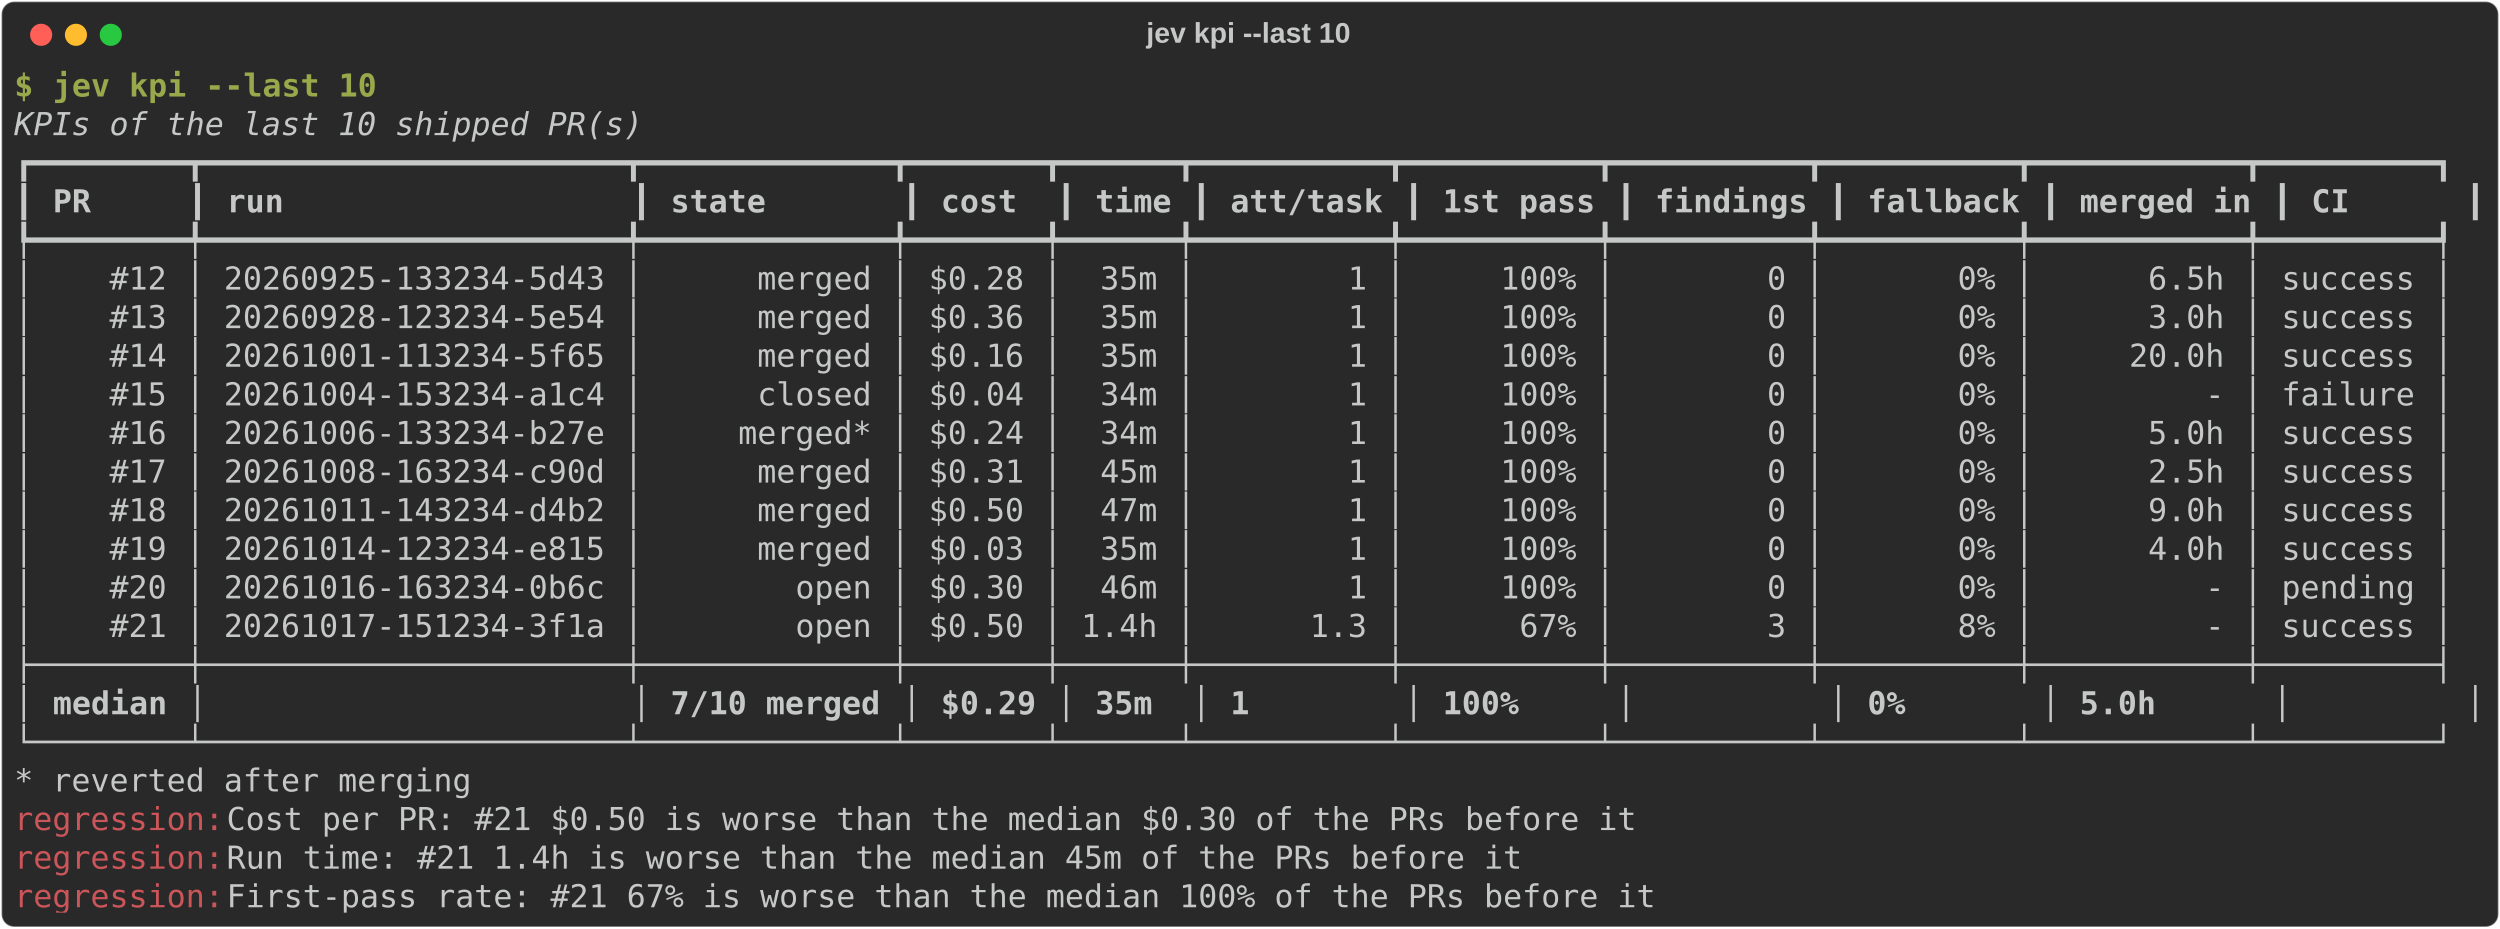
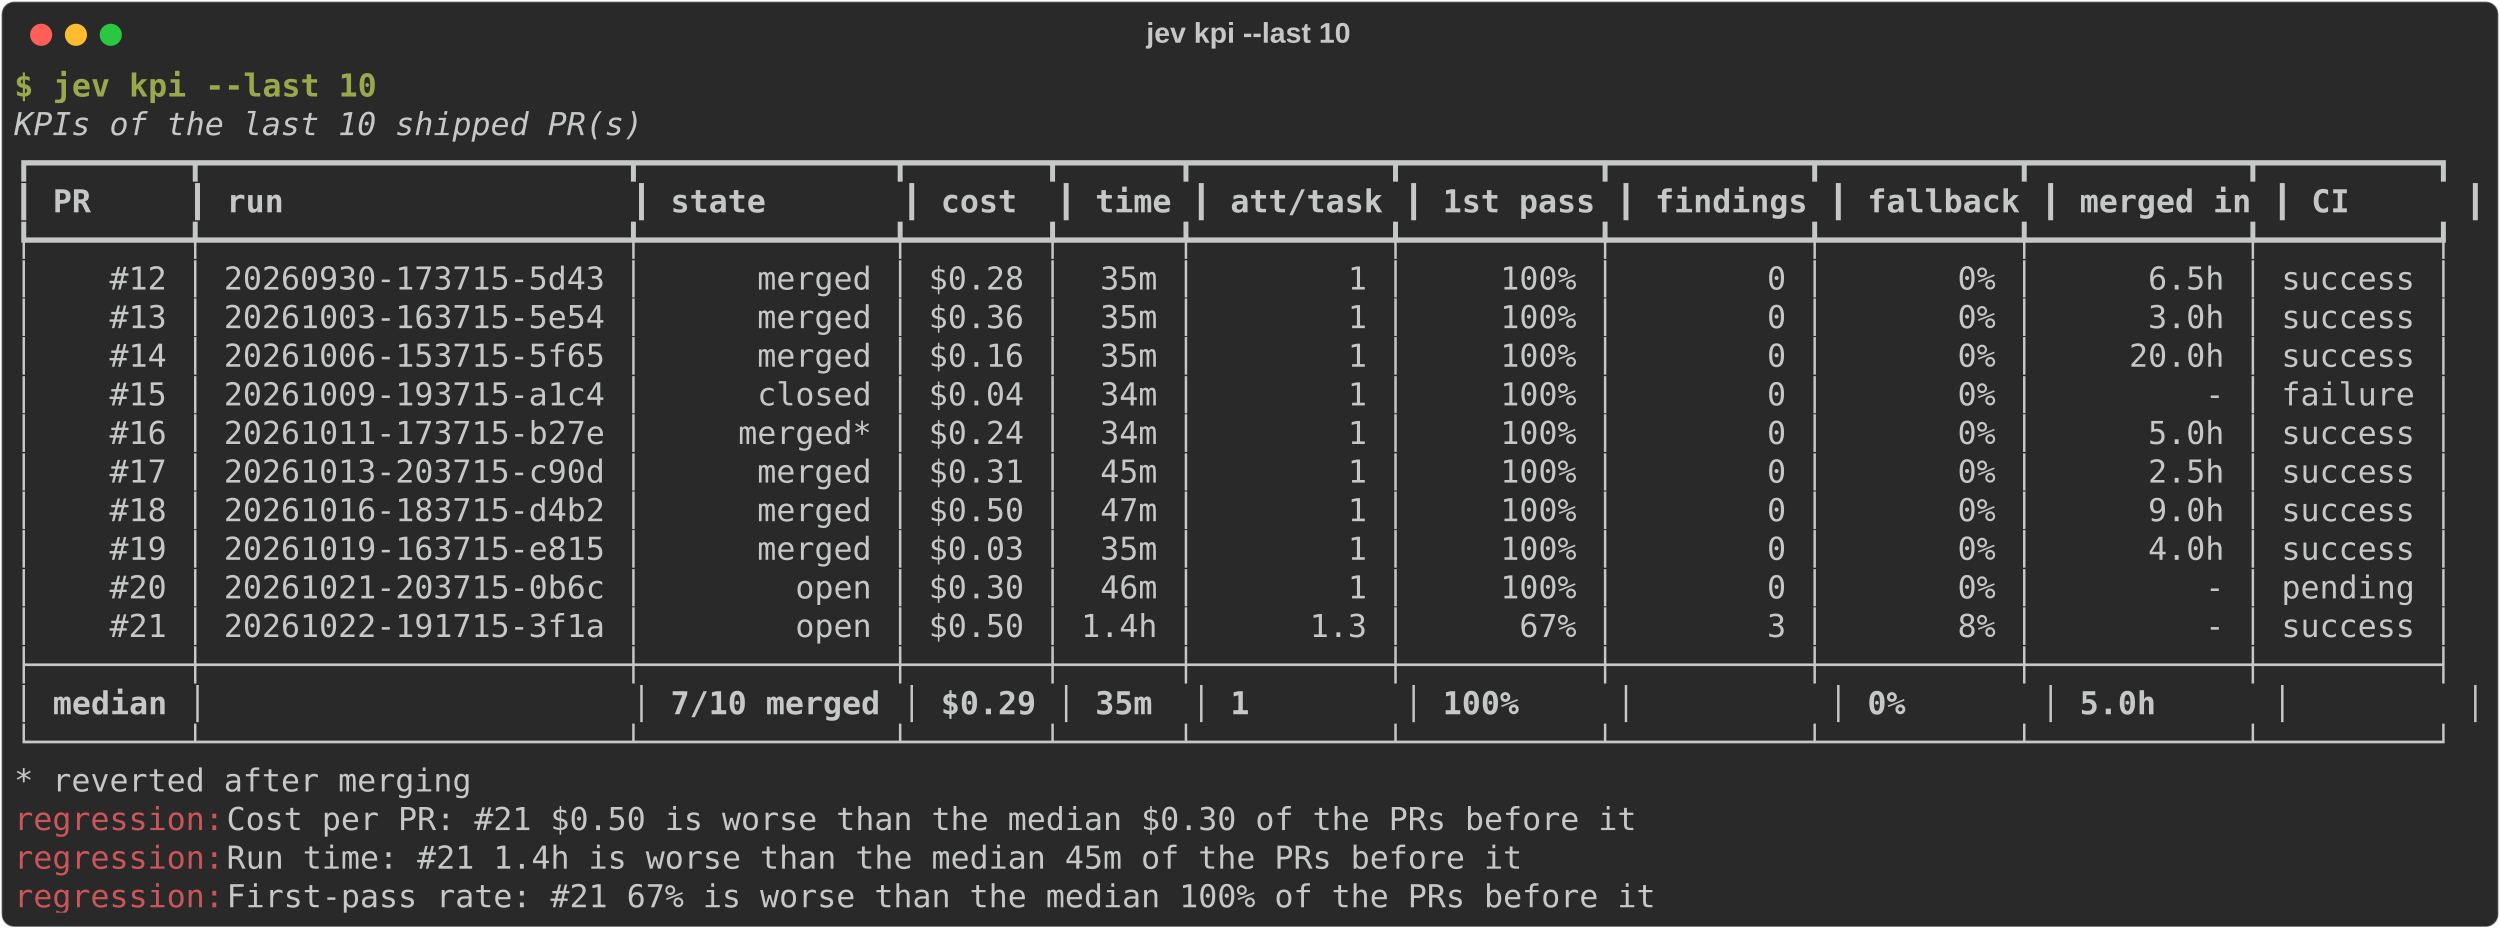
<svg xmlns="http://www.w3.org/2000/svg" class="rich-terminal" viewBox="0 0 1580 586.8">
  <style>

    @font-face {
        font-family: "Fira Code";
        src: local("FiraCode-Regular"),
                url("https://cdnjs.cloudflare.com/ajax/libs/firacode/6.2.0/woff2/FiraCode-Regular.woff2") format("woff2"),
                url("https://cdnjs.cloudflare.com/ajax/libs/firacode/6.2.0/woff/FiraCode-Regular.woff") format("woff");
        font-style: normal;
        font-weight: 400;
    }
    @font-face {
        font-family: "Fira Code";
        src: local("FiraCode-Bold"),
                url("https://cdnjs.cloudflare.com/ajax/libs/firacode/6.2.0/woff2/FiraCode-Bold.woff2") format("woff2"),
                url("https://cdnjs.cloudflare.com/ajax/libs/firacode/6.2.0/woff/FiraCode-Bold.woff") format("woff");
        font-style: bold;
        font-weight: 700;
    }

-     .terminal-1858556125-matrix {
+     .terminal-4103426316-matrix {
        font-family: Fira Code, monospace;
        font-size: 20px;
        line-height: 24.4px;
        font-variant-east-asian: full-width;
    }

-     .terminal-1858556125-title {
+     .terminal-4103426316-title {
        font-size: 18px;
        font-weight: bold;
        font-family: arial;
    }

-     .terminal-1858556125-r1 { fill: #98a84b;font-weight: bold }
- .terminal-1858556125-r2 { fill: #c5c8c6 }
- .terminal-1858556125-r3 { fill: #c5c8c6;font-style: italic; }
- .terminal-1858556125-r4 { fill: #c5c8c6;font-weight: bold }
- .terminal-1858556125-r5 { fill: #cc555a }
+     .terminal-4103426316-r1 { fill: #98a84b;font-weight: bold }
+ .terminal-4103426316-r2 { fill: #c5c8c6 }
+ .terminal-4103426316-r3 { fill: #c5c8c6;font-style: italic; }
+ .terminal-4103426316-r4 { fill: #c5c8c6;font-weight: bold }
+ .terminal-4103426316-r5 { fill: #cc555a }
    </style>
  <defs>
-     <clipPath id="terminal-1858556125-clip-terminal">
+     <clipPath id="terminal-4103426316-clip-terminal">
      <rect x="0" y="0" width="1560.6" height="535.8" />
    </clipPath>
-     <clipPath id="terminal-1858556125-line-0">
+     <clipPath id="terminal-4103426316-line-0">
      <rect x="0" y="1.5" width="1561.6" height="24.65" />
    </clipPath>
-     <clipPath id="terminal-1858556125-line-1">
+     <clipPath id="terminal-4103426316-line-1">
      <rect x="0" y="25.9" width="1561.6" height="24.65" />
    </clipPath>
-     <clipPath id="terminal-1858556125-line-2">
+     <clipPath id="terminal-4103426316-line-2">
      <rect x="0" y="50.3" width="1561.6" height="24.65" />
    </clipPath>
-     <clipPath id="terminal-1858556125-line-3">
+     <clipPath id="terminal-4103426316-line-3">
      <rect x="0" y="74.7" width="1561.6" height="24.65" />
    </clipPath>
-     <clipPath id="terminal-1858556125-line-4">
+     <clipPath id="terminal-4103426316-line-4">
      <rect x="0" y="99.1" width="1561.6" height="24.65" />
    </clipPath>
-     <clipPath id="terminal-1858556125-line-5">
+     <clipPath id="terminal-4103426316-line-5">
      <rect x="0" y="123.5" width="1561.6" height="24.65" />
    </clipPath>
-     <clipPath id="terminal-1858556125-line-6">
+     <clipPath id="terminal-4103426316-line-6">
      <rect x="0" y="147.9" width="1561.6" height="24.65" />
    </clipPath>
-     <clipPath id="terminal-1858556125-line-7">
+     <clipPath id="terminal-4103426316-line-7">
      <rect x="0" y="172.3" width="1561.6" height="24.65" />
    </clipPath>
-     <clipPath id="terminal-1858556125-line-8">
+     <clipPath id="terminal-4103426316-line-8">
      <rect x="0" y="196.7" width="1561.6" height="24.65" />
    </clipPath>
-     <clipPath id="terminal-1858556125-line-9">
+     <clipPath id="terminal-4103426316-line-9">
      <rect x="0" y="221.1" width="1561.6" height="24.65" />
    </clipPath>
-     <clipPath id="terminal-1858556125-line-10">
+     <clipPath id="terminal-4103426316-line-10">
      <rect x="0" y="245.5" width="1561.6" height="24.65" />
    </clipPath>
-     <clipPath id="terminal-1858556125-line-11">
+     <clipPath id="terminal-4103426316-line-11">
      <rect x="0" y="269.9" width="1561.6" height="24.65" />
    </clipPath>
-     <clipPath id="terminal-1858556125-line-12">
+     <clipPath id="terminal-4103426316-line-12">
      <rect x="0" y="294.3" width="1561.6" height="24.65" />
    </clipPath>
-     <clipPath id="terminal-1858556125-line-13">
+     <clipPath id="terminal-4103426316-line-13">
      <rect x="0" y="318.7" width="1561.6" height="24.65" />
    </clipPath>
-     <clipPath id="terminal-1858556125-line-14">
+     <clipPath id="terminal-4103426316-line-14">
      <rect x="0" y="343.1" width="1561.6" height="24.65" />
    </clipPath>
-     <clipPath id="terminal-1858556125-line-15">
+     <clipPath id="terminal-4103426316-line-15">
      <rect x="0" y="367.5" width="1561.6" height="24.65" />
    </clipPath>
-     <clipPath id="terminal-1858556125-line-16">
+     <clipPath id="terminal-4103426316-line-16">
      <rect x="0" y="391.9" width="1561.6" height="24.65" />
    </clipPath>
-     <clipPath id="terminal-1858556125-line-17">
+     <clipPath id="terminal-4103426316-line-17">
      <rect x="0" y="416.3" width="1561.6" height="24.65" />
    </clipPath>
-     <clipPath id="terminal-1858556125-line-18">
+     <clipPath id="terminal-4103426316-line-18">
      <rect x="0" y="440.7" width="1561.6" height="24.65" />
    </clipPath>
-     <clipPath id="terminal-1858556125-line-19">
+     <clipPath id="terminal-4103426316-line-19">
      <rect x="0" y="465.1" width="1561.6" height="24.65" />
    </clipPath>
-     <clipPath id="terminal-1858556125-line-20">
+     <clipPath id="terminal-4103426316-line-20">
      <rect x="0" y="489.5" width="1561.6" height="24.65" />
    </clipPath>
  </defs>
  <rect fill="#292929" stroke="rgba(255,255,255,0.35)" stroke-width="1" x="1" y="1" width="1578" height="584.8" rx="8" />
-   <text class="terminal-1858556125-title" fill="#c5c8c6" text-anchor="middle" x="789" y="27">jev kpi --last 10</text>
+   <text class="terminal-4103426316-title" fill="#c5c8c6" text-anchor="middle" x="789" y="27">jev kpi --last 10</text>
  <g transform="translate(26,22)">
    <circle cx="0" cy="0" r="7" fill="#ff5f57" />
    <circle cx="22" cy="0" r="7" fill="#febc2e" />
    <circle cx="44" cy="0" r="7" fill="#28c840" />
  </g>
-   <g transform="translate(9, 41)" clip-path="url(#terminal-1858556125-clip-terminal)">
-     <g class="terminal-1858556125-matrix">
-       <text class="terminal-1858556125-r1" x="0" y="20" textLength="24.4" clip-path="url(#terminal-1858556125-line-0)">$ </text>
-       <text class="terminal-1858556125-r1" x="24.4" y="20" textLength="207.4" clip-path="url(#terminal-1858556125-line-0)">jev kpi --last 10</text>
-       <text class="terminal-1858556125-r2" x="1561.6" y="20" textLength="12.2" clip-path="url(#terminal-1858556125-line-0)">
- </text>
-       <text class="terminal-1858556125-r3" x="0" y="44.4" textLength="1561.6" clip-path="url(#terminal-1858556125-line-1)">                                               KPIs of the last 10 shipped PR(s)                                                </text>
-       <text class="terminal-1858556125-r2" x="1561.6" y="44.4" textLength="12.2" clip-path="url(#terminal-1858556125-line-1)">
- </text>
-       <text class="terminal-1858556125-r2" x="0" y="68.8" textLength="1561.6" clip-path="url(#terminal-1858556125-line-2)">┏━━━━━━━━┳━━━━━━━━━━━━━━━━━━━━━━┳━━━━━━━━━━━━━┳━━━━━━━┳━━━━━━┳━━━━━━━━━━┳━━━━━━━━━━┳━━━━━━━━━━┳━━━━━━━━━━┳━━━━━━━━━━━┳━━━━━━━━━┓</text>
-       <text class="terminal-1858556125-r2" x="1561.6" y="68.8" textLength="12.2" clip-path="url(#terminal-1858556125-line-2)">
- </text>
-       <text class="terminal-1858556125-r2" x="0" y="93.2" textLength="12.2" clip-path="url(#terminal-1858556125-line-3)">┃</text>
-       <text class="terminal-1858556125-r4" x="24.4" y="93.2" textLength="73.2" clip-path="url(#terminal-1858556125-line-3)">    PR</text>
-       <text class="terminal-1858556125-r2" x="109.8" y="93.2" textLength="12.2" clip-path="url(#terminal-1858556125-line-3)">┃</text>
-       <text class="terminal-1858556125-r4" x="134.2" y="93.2" textLength="244" clip-path="url(#terminal-1858556125-line-3)">run                 </text>
-       <text class="terminal-1858556125-r2" x="390.4" y="93.2" textLength="12.2" clip-path="url(#terminal-1858556125-line-3)">┃</text>
-       <text class="terminal-1858556125-r4" x="414.8" y="93.2" textLength="134.2" clip-path="url(#terminal-1858556125-line-3)">      state</text>
-       <text class="terminal-1858556125-r2" x="561.2" y="93.2" textLength="12.2" clip-path="url(#terminal-1858556125-line-3)">┃</text>
-       <text class="terminal-1858556125-r4" x="585.6" y="93.2" textLength="61" clip-path="url(#terminal-1858556125-line-3)"> cost</text>
-       <text class="terminal-1858556125-r2" x="658.8" y="93.2" textLength="12.2" clip-path="url(#terminal-1858556125-line-3)">┃</text>
-       <text class="terminal-1858556125-r4" x="683.2" y="93.2" textLength="48.8" clip-path="url(#terminal-1858556125-line-3)">time</text>
-       <text class="terminal-1858556125-r2" x="744.2" y="93.2" textLength="12.2" clip-path="url(#terminal-1858556125-line-3)">┃</text>
-       <text class="terminal-1858556125-r4" x="768.6" y="93.2" textLength="97.6" clip-path="url(#terminal-1858556125-line-3)">att/task</text>
-       <text class="terminal-1858556125-r2" x="878.4" y="93.2" textLength="12.2" clip-path="url(#terminal-1858556125-line-3)">┃</text>
-       <text class="terminal-1858556125-r4" x="902.8" y="93.2" textLength="97.6" clip-path="url(#terminal-1858556125-line-3)">1st pass</text>
-       <text class="terminal-1858556125-r2" x="1012.6" y="93.2" textLength="12.2" clip-path="url(#terminal-1858556125-line-3)">┃</text>
-       <text class="terminal-1858556125-r4" x="1037" y="93.2" textLength="97.6" clip-path="url(#terminal-1858556125-line-3)">findings</text>
-       <text class="terminal-1858556125-r2" x="1146.8" y="93.2" textLength="12.2" clip-path="url(#terminal-1858556125-line-3)">┃</text>
-       <text class="terminal-1858556125-r4" x="1171.2" y="93.2" textLength="97.6" clip-path="url(#terminal-1858556125-line-3)">fallback</text>
-       <text class="terminal-1858556125-r2" x="1281" y="93.2" textLength="12.2" clip-path="url(#terminal-1858556125-line-3)">┃</text>
-       <text class="terminal-1858556125-r4" x="1305.4" y="93.2" textLength="109.8" clip-path="url(#terminal-1858556125-line-3)">merged in</text>
-       <text class="terminal-1858556125-r2" x="1427.4" y="93.2" textLength="12.2" clip-path="url(#terminal-1858556125-line-3)">┃</text>
-       <text class="terminal-1858556125-r4" x="1451.8" y="93.2" textLength="85.4" clip-path="url(#terminal-1858556125-line-3)">     CI</text>
-       <text class="terminal-1858556125-r2" x="1549.4" y="93.2" textLength="12.2" clip-path="url(#terminal-1858556125-line-3)">┃</text>
-       <text class="terminal-1858556125-r2" x="1561.6" y="93.2" textLength="12.2" clip-path="url(#terminal-1858556125-line-3)">
- </text>
-       <text class="terminal-1858556125-r2" x="0" y="117.6" textLength="1561.6" clip-path="url(#terminal-1858556125-line-4)">┡━━━━━━━━╇━━━━━━━━━━━━━━━━━━━━━━╇━━━━━━━━━━━━━╇━━━━━━━╇━━━━━━╇━━━━━━━━━━╇━━━━━━━━━━╇━━━━━━━━━━╇━━━━━━━━━━╇━━━━━━━━━━━╇━━━━━━━━━┩</text>
-       <text class="terminal-1858556125-r2" x="1561.6" y="117.6" textLength="12.2" clip-path="url(#terminal-1858556125-line-4)">
- </text>
-       <text class="terminal-1858556125-r2" x="0" y="142" textLength="1561.6" clip-path="url(#terminal-1858556125-line-5)">│    #12 │ 20260925-133234-5d43 │      merged │ $0.28 │  35m │        1 │     100% │        0 │       0% │      6.5h │ success │</text>
-       <text class="terminal-1858556125-r2" x="1561.6" y="142" textLength="12.2" clip-path="url(#terminal-1858556125-line-5)">
- </text>
-       <text class="terminal-1858556125-r2" x="0" y="166.4" textLength="1561.6" clip-path="url(#terminal-1858556125-line-6)">│    #13 │ 20260928-123234-5e54 │      merged │ $0.36 │  35m │        1 │     100% │        0 │       0% │      3.0h │ success │</text>
-       <text class="terminal-1858556125-r2" x="1561.6" y="166.4" textLength="12.2" clip-path="url(#terminal-1858556125-line-6)">
- </text>
-       <text class="terminal-1858556125-r2" x="0" y="190.8" textLength="1561.6" clip-path="url(#terminal-1858556125-line-7)">│    #14 │ 20261001-113234-5f65 │      merged │ $0.16 │  35m │        1 │     100% │        0 │       0% │     20.0h │ success │</text>
-       <text class="terminal-1858556125-r2" x="1561.6" y="190.8" textLength="12.2" clip-path="url(#terminal-1858556125-line-7)">
- </text>
-       <text class="terminal-1858556125-r2" x="0" y="215.2" textLength="1561.6" clip-path="url(#terminal-1858556125-line-8)">│    #15 │ 20261004-153234-a1c4 │      closed │ $0.04 │  34m │        1 │     100% │        0 │       0% │         - │ failure │</text>
-       <text class="terminal-1858556125-r2" x="1561.6" y="215.2" textLength="12.2" clip-path="url(#terminal-1858556125-line-8)">
- </text>
-       <text class="terminal-1858556125-r2" x="0" y="239.6" textLength="1561.6" clip-path="url(#terminal-1858556125-line-9)">│    #16 │ 20261006-133234-b27e │     merged* │ $0.24 │  34m │        1 │     100% │        0 │       0% │      5.0h │ success │</text>
-       <text class="terminal-1858556125-r2" x="1561.6" y="239.6" textLength="12.2" clip-path="url(#terminal-1858556125-line-9)">
- </text>
-       <text class="terminal-1858556125-r2" x="0" y="264" textLength="1561.6" clip-path="url(#terminal-1858556125-line-10)">│    #17 │ 20261008-163234-c90d │      merged │ $0.31 │  45m │        1 │     100% │        0 │       0% │      2.5h │ success │</text>
-       <text class="terminal-1858556125-r2" x="1561.6" y="264" textLength="12.2" clip-path="url(#terminal-1858556125-line-10)">
- </text>
-       <text class="terminal-1858556125-r2" x="0" y="288.4" textLength="1561.6" clip-path="url(#terminal-1858556125-line-11)">│    #18 │ 20261011-143234-d4b2 │      merged │ $0.50 │  47m │        1 │     100% │        0 │       0% │      9.0h │ success │</text>
-       <text class="terminal-1858556125-r2" x="1561.6" y="288.4" textLength="12.2" clip-path="url(#terminal-1858556125-line-11)">
- </text>
-       <text class="terminal-1858556125-r2" x="0" y="312.8" textLength="1561.6" clip-path="url(#terminal-1858556125-line-12)">│    #19 │ 20261014-123234-e815 │      merged │ $0.03 │  35m │        1 │     100% │        0 │       0% │      4.0h │ success │</text>
-       <text class="terminal-1858556125-r2" x="1561.6" y="312.8" textLength="12.2" clip-path="url(#terminal-1858556125-line-12)">
- </text>
-       <text class="terminal-1858556125-r2" x="0" y="337.2" textLength="1561.6" clip-path="url(#terminal-1858556125-line-13)">│    #20 │ 20261016-163234-0b6c │        open │ $0.30 │  46m │        1 │     100% │        0 │       0% │         - │ pending │</text>
-       <text class="terminal-1858556125-r2" x="1561.6" y="337.2" textLength="12.2" clip-path="url(#terminal-1858556125-line-13)">
- </text>
-       <text class="terminal-1858556125-r2" x="0" y="361.6" textLength="1561.6" clip-path="url(#terminal-1858556125-line-14)">│    #21 │ 20261017-151234-3f1a │        open │ $0.50 │ 1.4h │      1.3 │      67% │        3 │       8% │         - │ success │</text>
-       <text class="terminal-1858556125-r2" x="1561.6" y="361.6" textLength="12.2" clip-path="url(#terminal-1858556125-line-14)">
- </text>
-       <text class="terminal-1858556125-r2" x="0" y="386" textLength="1561.6" clip-path="url(#terminal-1858556125-line-15)">├────────┼──────────────────────┼─────────────┼───────┼──────┼──────────┼──────────┼──────────┼──────────┼───────────┼─────────┤</text>
-       <text class="terminal-1858556125-r2" x="1561.6" y="386" textLength="12.2" clip-path="url(#terminal-1858556125-line-15)">
- </text>
-       <text class="terminal-1858556125-r2" x="0" y="410.4" textLength="12.2" clip-path="url(#terminal-1858556125-line-16)">│</text>
-       <text class="terminal-1858556125-r4" x="24.4" y="410.4" textLength="73.2" clip-path="url(#terminal-1858556125-line-16)">median</text>
-       <text class="terminal-1858556125-r2" x="109.8" y="410.4" textLength="12.2" clip-path="url(#terminal-1858556125-line-16)">│</text>
-       <text class="terminal-1858556125-r2" x="390.4" y="410.4" textLength="12.2" clip-path="url(#terminal-1858556125-line-16)">│</text>
-       <text class="terminal-1858556125-r4" x="414.8" y="410.4" textLength="134.2" clip-path="url(#terminal-1858556125-line-16)">7/10 merged</text>
-       <text class="terminal-1858556125-r2" x="561.2" y="410.4" textLength="12.2" clip-path="url(#terminal-1858556125-line-16)">│</text>
-       <text class="terminal-1858556125-r4" x="585.6" y="410.4" textLength="61" clip-path="url(#terminal-1858556125-line-16)">$0.29</text>
-       <text class="terminal-1858556125-r2" x="658.8" y="410.4" textLength="12.2" clip-path="url(#terminal-1858556125-line-16)">│</text>
-       <text class="terminal-1858556125-r4" x="683.2" y="410.4" textLength="48.8" clip-path="url(#terminal-1858556125-line-16)"> 35m</text>
-       <text class="terminal-1858556125-r2" x="744.2" y="410.4" textLength="12.2" clip-path="url(#terminal-1858556125-line-16)">│</text>
-       <text class="terminal-1858556125-r4" x="768.6" y="410.4" textLength="97.6" clip-path="url(#terminal-1858556125-line-16)">       1</text>
-       <text class="terminal-1858556125-r2" x="878.4" y="410.4" textLength="12.2" clip-path="url(#terminal-1858556125-line-16)">│</text>
-       <text class="terminal-1858556125-r4" x="902.8" y="410.4" textLength="97.6" clip-path="url(#terminal-1858556125-line-16)">    100%</text>
-       <text class="terminal-1858556125-r2" x="1012.6" y="410.4" textLength="12.2" clip-path="url(#terminal-1858556125-line-16)">│</text>
-       <text class="terminal-1858556125-r2" x="1146.8" y="410.4" textLength="12.2" clip-path="url(#terminal-1858556125-line-16)">│</text>
-       <text class="terminal-1858556125-r4" x="1171.2" y="410.4" textLength="97.6" clip-path="url(#terminal-1858556125-line-16)">      0%</text>
-       <text class="terminal-1858556125-r2" x="1281" y="410.4" textLength="12.2" clip-path="url(#terminal-1858556125-line-16)">│</text>
-       <text class="terminal-1858556125-r4" x="1305.4" y="410.4" textLength="109.8" clip-path="url(#terminal-1858556125-line-16)">     5.0h</text>
-       <text class="terminal-1858556125-r2" x="1427.4" y="410.4" textLength="12.2" clip-path="url(#terminal-1858556125-line-16)">│</text>
-       <text class="terminal-1858556125-r2" x="1549.4" y="410.4" textLength="12.2" clip-path="url(#terminal-1858556125-line-16)">│</text>
-       <text class="terminal-1858556125-r2" x="1561.6" y="410.4" textLength="12.2" clip-path="url(#terminal-1858556125-line-16)">
- </text>
-       <text class="terminal-1858556125-r2" x="0" y="434.8" textLength="1561.6" clip-path="url(#terminal-1858556125-line-17)">└────────┴──────────────────────┴─────────────┴───────┴──────┴──────────┴──────────┴──────────┴──────────┴───────────┴─────────┘</text>
-       <text class="terminal-1858556125-r2" x="1561.6" y="434.8" textLength="12.2" clip-path="url(#terminal-1858556125-line-17)">
- </text>
-       <text class="terminal-1858556125-r2" x="0" y="459.2" textLength="292.8" clip-path="url(#terminal-1858556125-line-18)">* reverted after merging</text>
-       <text class="terminal-1858556125-r2" x="1561.6" y="459.2" textLength="12.2" clip-path="url(#terminal-1858556125-line-18)">
- </text>
-       <text class="terminal-1858556125-r5" x="0" y="483.6" textLength="134.2" clip-path="url(#terminal-1858556125-line-19)">regression:</text>
-       <text class="terminal-1858556125-r2" x="134.2" y="483.6" textLength="915" clip-path="url(#terminal-1858556125-line-19)"> Cost per PR: #21 $0.50 is worse than the median $0.30 of the PRs before it</text>
-       <text class="terminal-1858556125-r2" x="1561.6" y="483.6" textLength="12.2" clip-path="url(#terminal-1858556125-line-19)">
- </text>
-       <text class="terminal-1858556125-r5" x="0" y="508" textLength="134.2" clip-path="url(#terminal-1858556125-line-20)">regression:</text>
-       <text class="terminal-1858556125-r2" x="134.2" y="508" textLength="841.8" clip-path="url(#terminal-1858556125-line-20)"> Run time: #21 1.4h is worse than the median 45m of the PRs before it</text>
-       <text class="terminal-1858556125-r2" x="1561.6" y="508" textLength="12.2" clip-path="url(#terminal-1858556125-line-20)">
- </text>
-       <text class="terminal-1858556125-r5" x="0" y="532.4" textLength="134.2" clip-path="url(#terminal-1858556125-line-21)">regression:</text>
-       <text class="terminal-1858556125-r2" x="134.2" y="532.4" textLength="927.2" clip-path="url(#terminal-1858556125-line-21)"> First-pass rate: #21 67% is worse than the median 100% of the PRs before it</text>
-       <text class="terminal-1858556125-r2" x="1561.6" y="532.4" textLength="12.2" clip-path="url(#terminal-1858556125-line-21)">
+   <g transform="translate(9, 41)" clip-path="url(#terminal-4103426316-clip-terminal)">
+     <g class="terminal-4103426316-matrix">
+       <text class="terminal-4103426316-r1" x="0" y="20" textLength="24.4" clip-path="url(#terminal-4103426316-line-0)">$ </text>
+       <text class="terminal-4103426316-r1" x="24.4" y="20" textLength="207.4" clip-path="url(#terminal-4103426316-line-0)">jev kpi --last 10</text>
+       <text class="terminal-4103426316-r2" x="1561.6" y="20" textLength="12.2" clip-path="url(#terminal-4103426316-line-0)">
+ </text>
+       <text class="terminal-4103426316-r3" x="0" y="44.4" textLength="1561.6" clip-path="url(#terminal-4103426316-line-1)">                                               KPIs of the last 10 shipped PR(s)                                                </text>
+       <text class="terminal-4103426316-r2" x="1561.6" y="44.4" textLength="12.2" clip-path="url(#terminal-4103426316-line-1)">
+ </text>
+       <text class="terminal-4103426316-r2" x="0" y="68.8" textLength="1561.6" clip-path="url(#terminal-4103426316-line-2)">┏━━━━━━━━┳━━━━━━━━━━━━━━━━━━━━━━┳━━━━━━━━━━━━━┳━━━━━━━┳━━━━━━┳━━━━━━━━━━┳━━━━━━━━━━┳━━━━━━━━━━┳━━━━━━━━━━┳━━━━━━━━━━━┳━━━━━━━━━┓</text>
+       <text class="terminal-4103426316-r2" x="1561.6" y="68.8" textLength="12.2" clip-path="url(#terminal-4103426316-line-2)">
+ </text>
+       <text class="terminal-4103426316-r2" x="0" y="93.2" textLength="12.2" clip-path="url(#terminal-4103426316-line-3)">┃</text>
+       <text class="terminal-4103426316-r4" x="24.4" y="93.2" textLength="73.2" clip-path="url(#terminal-4103426316-line-3)">    PR</text>
+       <text class="terminal-4103426316-r2" x="109.8" y="93.2" textLength="12.2" clip-path="url(#terminal-4103426316-line-3)">┃</text>
+       <text class="terminal-4103426316-r4" x="134.2" y="93.2" textLength="244" clip-path="url(#terminal-4103426316-line-3)">run                 </text>
+       <text class="terminal-4103426316-r2" x="390.4" y="93.2" textLength="12.2" clip-path="url(#terminal-4103426316-line-3)">┃</text>
+       <text class="terminal-4103426316-r4" x="414.8" y="93.2" textLength="134.2" clip-path="url(#terminal-4103426316-line-3)">      state</text>
+       <text class="terminal-4103426316-r2" x="561.2" y="93.2" textLength="12.2" clip-path="url(#terminal-4103426316-line-3)">┃</text>
+       <text class="terminal-4103426316-r4" x="585.6" y="93.2" textLength="61" clip-path="url(#terminal-4103426316-line-3)"> cost</text>
+       <text class="terminal-4103426316-r2" x="658.8" y="93.2" textLength="12.2" clip-path="url(#terminal-4103426316-line-3)">┃</text>
+       <text class="terminal-4103426316-r4" x="683.2" y="93.2" textLength="48.8" clip-path="url(#terminal-4103426316-line-3)">time</text>
+       <text class="terminal-4103426316-r2" x="744.2" y="93.2" textLength="12.2" clip-path="url(#terminal-4103426316-line-3)">┃</text>
+       <text class="terminal-4103426316-r4" x="768.6" y="93.2" textLength="97.6" clip-path="url(#terminal-4103426316-line-3)">att/task</text>
+       <text class="terminal-4103426316-r2" x="878.4" y="93.2" textLength="12.2" clip-path="url(#terminal-4103426316-line-3)">┃</text>
+       <text class="terminal-4103426316-r4" x="902.8" y="93.2" textLength="97.6" clip-path="url(#terminal-4103426316-line-3)">1st pass</text>
+       <text class="terminal-4103426316-r2" x="1012.6" y="93.2" textLength="12.2" clip-path="url(#terminal-4103426316-line-3)">┃</text>
+       <text class="terminal-4103426316-r4" x="1037" y="93.2" textLength="97.6" clip-path="url(#terminal-4103426316-line-3)">findings</text>
+       <text class="terminal-4103426316-r2" x="1146.8" y="93.2" textLength="12.2" clip-path="url(#terminal-4103426316-line-3)">┃</text>
+       <text class="terminal-4103426316-r4" x="1171.2" y="93.2" textLength="97.6" clip-path="url(#terminal-4103426316-line-3)">fallback</text>
+       <text class="terminal-4103426316-r2" x="1281" y="93.2" textLength="12.2" clip-path="url(#terminal-4103426316-line-3)">┃</text>
+       <text class="terminal-4103426316-r4" x="1305.4" y="93.2" textLength="109.8" clip-path="url(#terminal-4103426316-line-3)">merged in</text>
+       <text class="terminal-4103426316-r2" x="1427.4" y="93.2" textLength="12.2" clip-path="url(#terminal-4103426316-line-3)">┃</text>
+       <text class="terminal-4103426316-r4" x="1451.8" y="93.2" textLength="85.4" clip-path="url(#terminal-4103426316-line-3)">     CI</text>
+       <text class="terminal-4103426316-r2" x="1549.4" y="93.2" textLength="12.2" clip-path="url(#terminal-4103426316-line-3)">┃</text>
+       <text class="terminal-4103426316-r2" x="1561.6" y="93.2" textLength="12.2" clip-path="url(#terminal-4103426316-line-3)">
+ </text>
+       <text class="terminal-4103426316-r2" x="0" y="117.6" textLength="1561.6" clip-path="url(#terminal-4103426316-line-4)">┡━━━━━━━━╇━━━━━━━━━━━━━━━━━━━━━━╇━━━━━━━━━━━━━╇━━━━━━━╇━━━━━━╇━━━━━━━━━━╇━━━━━━━━━━╇━━━━━━━━━━╇━━━━━━━━━━╇━━━━━━━━━━━╇━━━━━━━━━┩</text>
+       <text class="terminal-4103426316-r2" x="1561.6" y="117.6" textLength="12.2" clip-path="url(#terminal-4103426316-line-4)">
+ </text>
+       <text class="terminal-4103426316-r2" x="0" y="142" textLength="1561.6" clip-path="url(#terminal-4103426316-line-5)">│    #12 │ 20260930-173715-5d43 │      merged │ $0.28 │  35m │        1 │     100% │        0 │       0% │      6.5h │ success │</text>
+       <text class="terminal-4103426316-r2" x="1561.6" y="142" textLength="12.2" clip-path="url(#terminal-4103426316-line-5)">
+ </text>
+       <text class="terminal-4103426316-r2" x="0" y="166.4" textLength="1561.6" clip-path="url(#terminal-4103426316-line-6)">│    #13 │ 20261003-163715-5e54 │      merged │ $0.36 │  35m │        1 │     100% │        0 │       0% │      3.0h │ success │</text>
+       <text class="terminal-4103426316-r2" x="1561.6" y="166.4" textLength="12.2" clip-path="url(#terminal-4103426316-line-6)">
+ </text>
+       <text class="terminal-4103426316-r2" x="0" y="190.8" textLength="1561.6" clip-path="url(#terminal-4103426316-line-7)">│    #14 │ 20261006-153715-5f65 │      merged │ $0.16 │  35m │        1 │     100% │        0 │       0% │     20.0h │ success │</text>
+       <text class="terminal-4103426316-r2" x="1561.6" y="190.8" textLength="12.2" clip-path="url(#terminal-4103426316-line-7)">
+ </text>
+       <text class="terminal-4103426316-r2" x="0" y="215.2" textLength="1561.6" clip-path="url(#terminal-4103426316-line-8)">│    #15 │ 20261009-193715-a1c4 │      closed │ $0.04 │  34m │        1 │     100% │        0 │       0% │         - │ failure │</text>
+       <text class="terminal-4103426316-r2" x="1561.6" y="215.2" textLength="12.2" clip-path="url(#terminal-4103426316-line-8)">
+ </text>
+       <text class="terminal-4103426316-r2" x="0" y="239.6" textLength="1561.6" clip-path="url(#terminal-4103426316-line-9)">│    #16 │ 20261011-173715-b27e │     merged* │ $0.24 │  34m │        1 │     100% │        0 │       0% │      5.0h │ success │</text>
+       <text class="terminal-4103426316-r2" x="1561.6" y="239.6" textLength="12.2" clip-path="url(#terminal-4103426316-line-9)">
+ </text>
+       <text class="terminal-4103426316-r2" x="0" y="264" textLength="1561.6" clip-path="url(#terminal-4103426316-line-10)">│    #17 │ 20261013-203715-c90d │      merged │ $0.31 │  45m │        1 │     100% │        0 │       0% │      2.5h │ success │</text>
+       <text class="terminal-4103426316-r2" x="1561.6" y="264" textLength="12.2" clip-path="url(#terminal-4103426316-line-10)">
+ </text>
+       <text class="terminal-4103426316-r2" x="0" y="288.4" textLength="1561.6" clip-path="url(#terminal-4103426316-line-11)">│    #18 │ 20261016-183715-d4b2 │      merged │ $0.50 │  47m │        1 │     100% │        0 │       0% │      9.0h │ success │</text>
+       <text class="terminal-4103426316-r2" x="1561.6" y="288.4" textLength="12.2" clip-path="url(#terminal-4103426316-line-11)">
+ </text>
+       <text class="terminal-4103426316-r2" x="0" y="312.8" textLength="1561.6" clip-path="url(#terminal-4103426316-line-12)">│    #19 │ 20261019-163715-e815 │      merged │ $0.03 │  35m │        1 │     100% │        0 │       0% │      4.0h │ success │</text>
+       <text class="terminal-4103426316-r2" x="1561.6" y="312.8" textLength="12.2" clip-path="url(#terminal-4103426316-line-12)">
+ </text>
+       <text class="terminal-4103426316-r2" x="0" y="337.2" textLength="1561.6" clip-path="url(#terminal-4103426316-line-13)">│    #20 │ 20261021-203715-0b6c │        open │ $0.30 │  46m │        1 │     100% │        0 │       0% │         - │ pending │</text>
+       <text class="terminal-4103426316-r2" x="1561.6" y="337.2" textLength="12.2" clip-path="url(#terminal-4103426316-line-13)">
+ </text>
+       <text class="terminal-4103426316-r2" x="0" y="361.6" textLength="1561.6" clip-path="url(#terminal-4103426316-line-14)">│    #21 │ 20261022-191715-3f1a │        open │ $0.50 │ 1.4h │      1.3 │      67% │        3 │       8% │         - │ success │</text>
+       <text class="terminal-4103426316-r2" x="1561.6" y="361.6" textLength="12.2" clip-path="url(#terminal-4103426316-line-14)">
+ </text>
+       <text class="terminal-4103426316-r2" x="0" y="386" textLength="1561.6" clip-path="url(#terminal-4103426316-line-15)">├────────┼──────────────────────┼─────────────┼───────┼──────┼──────────┼──────────┼──────────┼──────────┼───────────┼─────────┤</text>
+       <text class="terminal-4103426316-r2" x="1561.6" y="386" textLength="12.2" clip-path="url(#terminal-4103426316-line-15)">
+ </text>
+       <text class="terminal-4103426316-r2" x="0" y="410.4" textLength="12.2" clip-path="url(#terminal-4103426316-line-16)">│</text>
+       <text class="terminal-4103426316-r4" x="24.4" y="410.4" textLength="73.2" clip-path="url(#terminal-4103426316-line-16)">median</text>
+       <text class="terminal-4103426316-r2" x="109.8" y="410.4" textLength="12.2" clip-path="url(#terminal-4103426316-line-16)">│</text>
+       <text class="terminal-4103426316-r2" x="390.4" y="410.4" textLength="12.2" clip-path="url(#terminal-4103426316-line-16)">│</text>
+       <text class="terminal-4103426316-r4" x="414.8" y="410.4" textLength="134.2" clip-path="url(#terminal-4103426316-line-16)">7/10 merged</text>
+       <text class="terminal-4103426316-r2" x="561.2" y="410.4" textLength="12.2" clip-path="url(#terminal-4103426316-line-16)">│</text>
+       <text class="terminal-4103426316-r4" x="585.6" y="410.4" textLength="61" clip-path="url(#terminal-4103426316-line-16)">$0.29</text>
+       <text class="terminal-4103426316-r2" x="658.8" y="410.4" textLength="12.2" clip-path="url(#terminal-4103426316-line-16)">│</text>
+       <text class="terminal-4103426316-r4" x="683.2" y="410.4" textLength="48.8" clip-path="url(#terminal-4103426316-line-16)"> 35m</text>
+       <text class="terminal-4103426316-r2" x="744.2" y="410.4" textLength="12.2" clip-path="url(#terminal-4103426316-line-16)">│</text>
+       <text class="terminal-4103426316-r4" x="768.6" y="410.4" textLength="97.6" clip-path="url(#terminal-4103426316-line-16)">       1</text>
+       <text class="terminal-4103426316-r2" x="878.4" y="410.4" textLength="12.2" clip-path="url(#terminal-4103426316-line-16)">│</text>
+       <text class="terminal-4103426316-r4" x="902.8" y="410.4" textLength="97.6" clip-path="url(#terminal-4103426316-line-16)">    100%</text>
+       <text class="terminal-4103426316-r2" x="1012.6" y="410.4" textLength="12.2" clip-path="url(#terminal-4103426316-line-16)">│</text>
+       <text class="terminal-4103426316-r2" x="1146.8" y="410.4" textLength="12.2" clip-path="url(#terminal-4103426316-line-16)">│</text>
+       <text class="terminal-4103426316-r4" x="1171.2" y="410.4" textLength="97.6" clip-path="url(#terminal-4103426316-line-16)">      0%</text>
+       <text class="terminal-4103426316-r2" x="1281" y="410.4" textLength="12.2" clip-path="url(#terminal-4103426316-line-16)">│</text>
+       <text class="terminal-4103426316-r4" x="1305.4" y="410.4" textLength="109.8" clip-path="url(#terminal-4103426316-line-16)">     5.0h</text>
+       <text class="terminal-4103426316-r2" x="1427.4" y="410.4" textLength="12.2" clip-path="url(#terminal-4103426316-line-16)">│</text>
+       <text class="terminal-4103426316-r2" x="1549.4" y="410.4" textLength="12.2" clip-path="url(#terminal-4103426316-line-16)">│</text>
+       <text class="terminal-4103426316-r2" x="1561.6" y="410.4" textLength="12.2" clip-path="url(#terminal-4103426316-line-16)">
+ </text>
+       <text class="terminal-4103426316-r2" x="0" y="434.8" textLength="1561.6" clip-path="url(#terminal-4103426316-line-17)">└────────┴──────────────────────┴─────────────┴───────┴──────┴──────────┴──────────┴──────────┴──────────┴───────────┴─────────┘</text>
+       <text class="terminal-4103426316-r2" x="1561.6" y="434.8" textLength="12.2" clip-path="url(#terminal-4103426316-line-17)">
+ </text>
+       <text class="terminal-4103426316-r2" x="0" y="459.2" textLength="292.8" clip-path="url(#terminal-4103426316-line-18)">* reverted after merging</text>
+       <text class="terminal-4103426316-r2" x="1561.6" y="459.2" textLength="12.2" clip-path="url(#terminal-4103426316-line-18)">
+ </text>
+       <text class="terminal-4103426316-r5" x="0" y="483.6" textLength="134.2" clip-path="url(#terminal-4103426316-line-19)">regression:</text>
+       <text class="terminal-4103426316-r2" x="134.2" y="483.6" textLength="915" clip-path="url(#terminal-4103426316-line-19)"> Cost per PR: #21 $0.50 is worse than the median $0.30 of the PRs before it</text>
+       <text class="terminal-4103426316-r2" x="1561.6" y="483.6" textLength="12.2" clip-path="url(#terminal-4103426316-line-19)">
+ </text>
+       <text class="terminal-4103426316-r5" x="0" y="508" textLength="134.2" clip-path="url(#terminal-4103426316-line-20)">regression:</text>
+       <text class="terminal-4103426316-r2" x="134.2" y="508" textLength="841.8" clip-path="url(#terminal-4103426316-line-20)"> Run time: #21 1.4h is worse than the median 45m of the PRs before it</text>
+       <text class="terminal-4103426316-r2" x="1561.6" y="508" textLength="12.2" clip-path="url(#terminal-4103426316-line-20)">
+ </text>
+       <text class="terminal-4103426316-r5" x="0" y="532.4" textLength="134.2" clip-path="url(#terminal-4103426316-line-21)">regression:</text>
+       <text class="terminal-4103426316-r2" x="134.2" y="532.4" textLength="927.2" clip-path="url(#terminal-4103426316-line-21)"> First-pass rate: #21 67% is worse than the median 100% of the PRs before it</text>
+       <text class="terminal-4103426316-r2" x="1561.6" y="532.4" textLength="12.2" clip-path="url(#terminal-4103426316-line-21)">
</text>
    </g>
  </g>
</svg>
